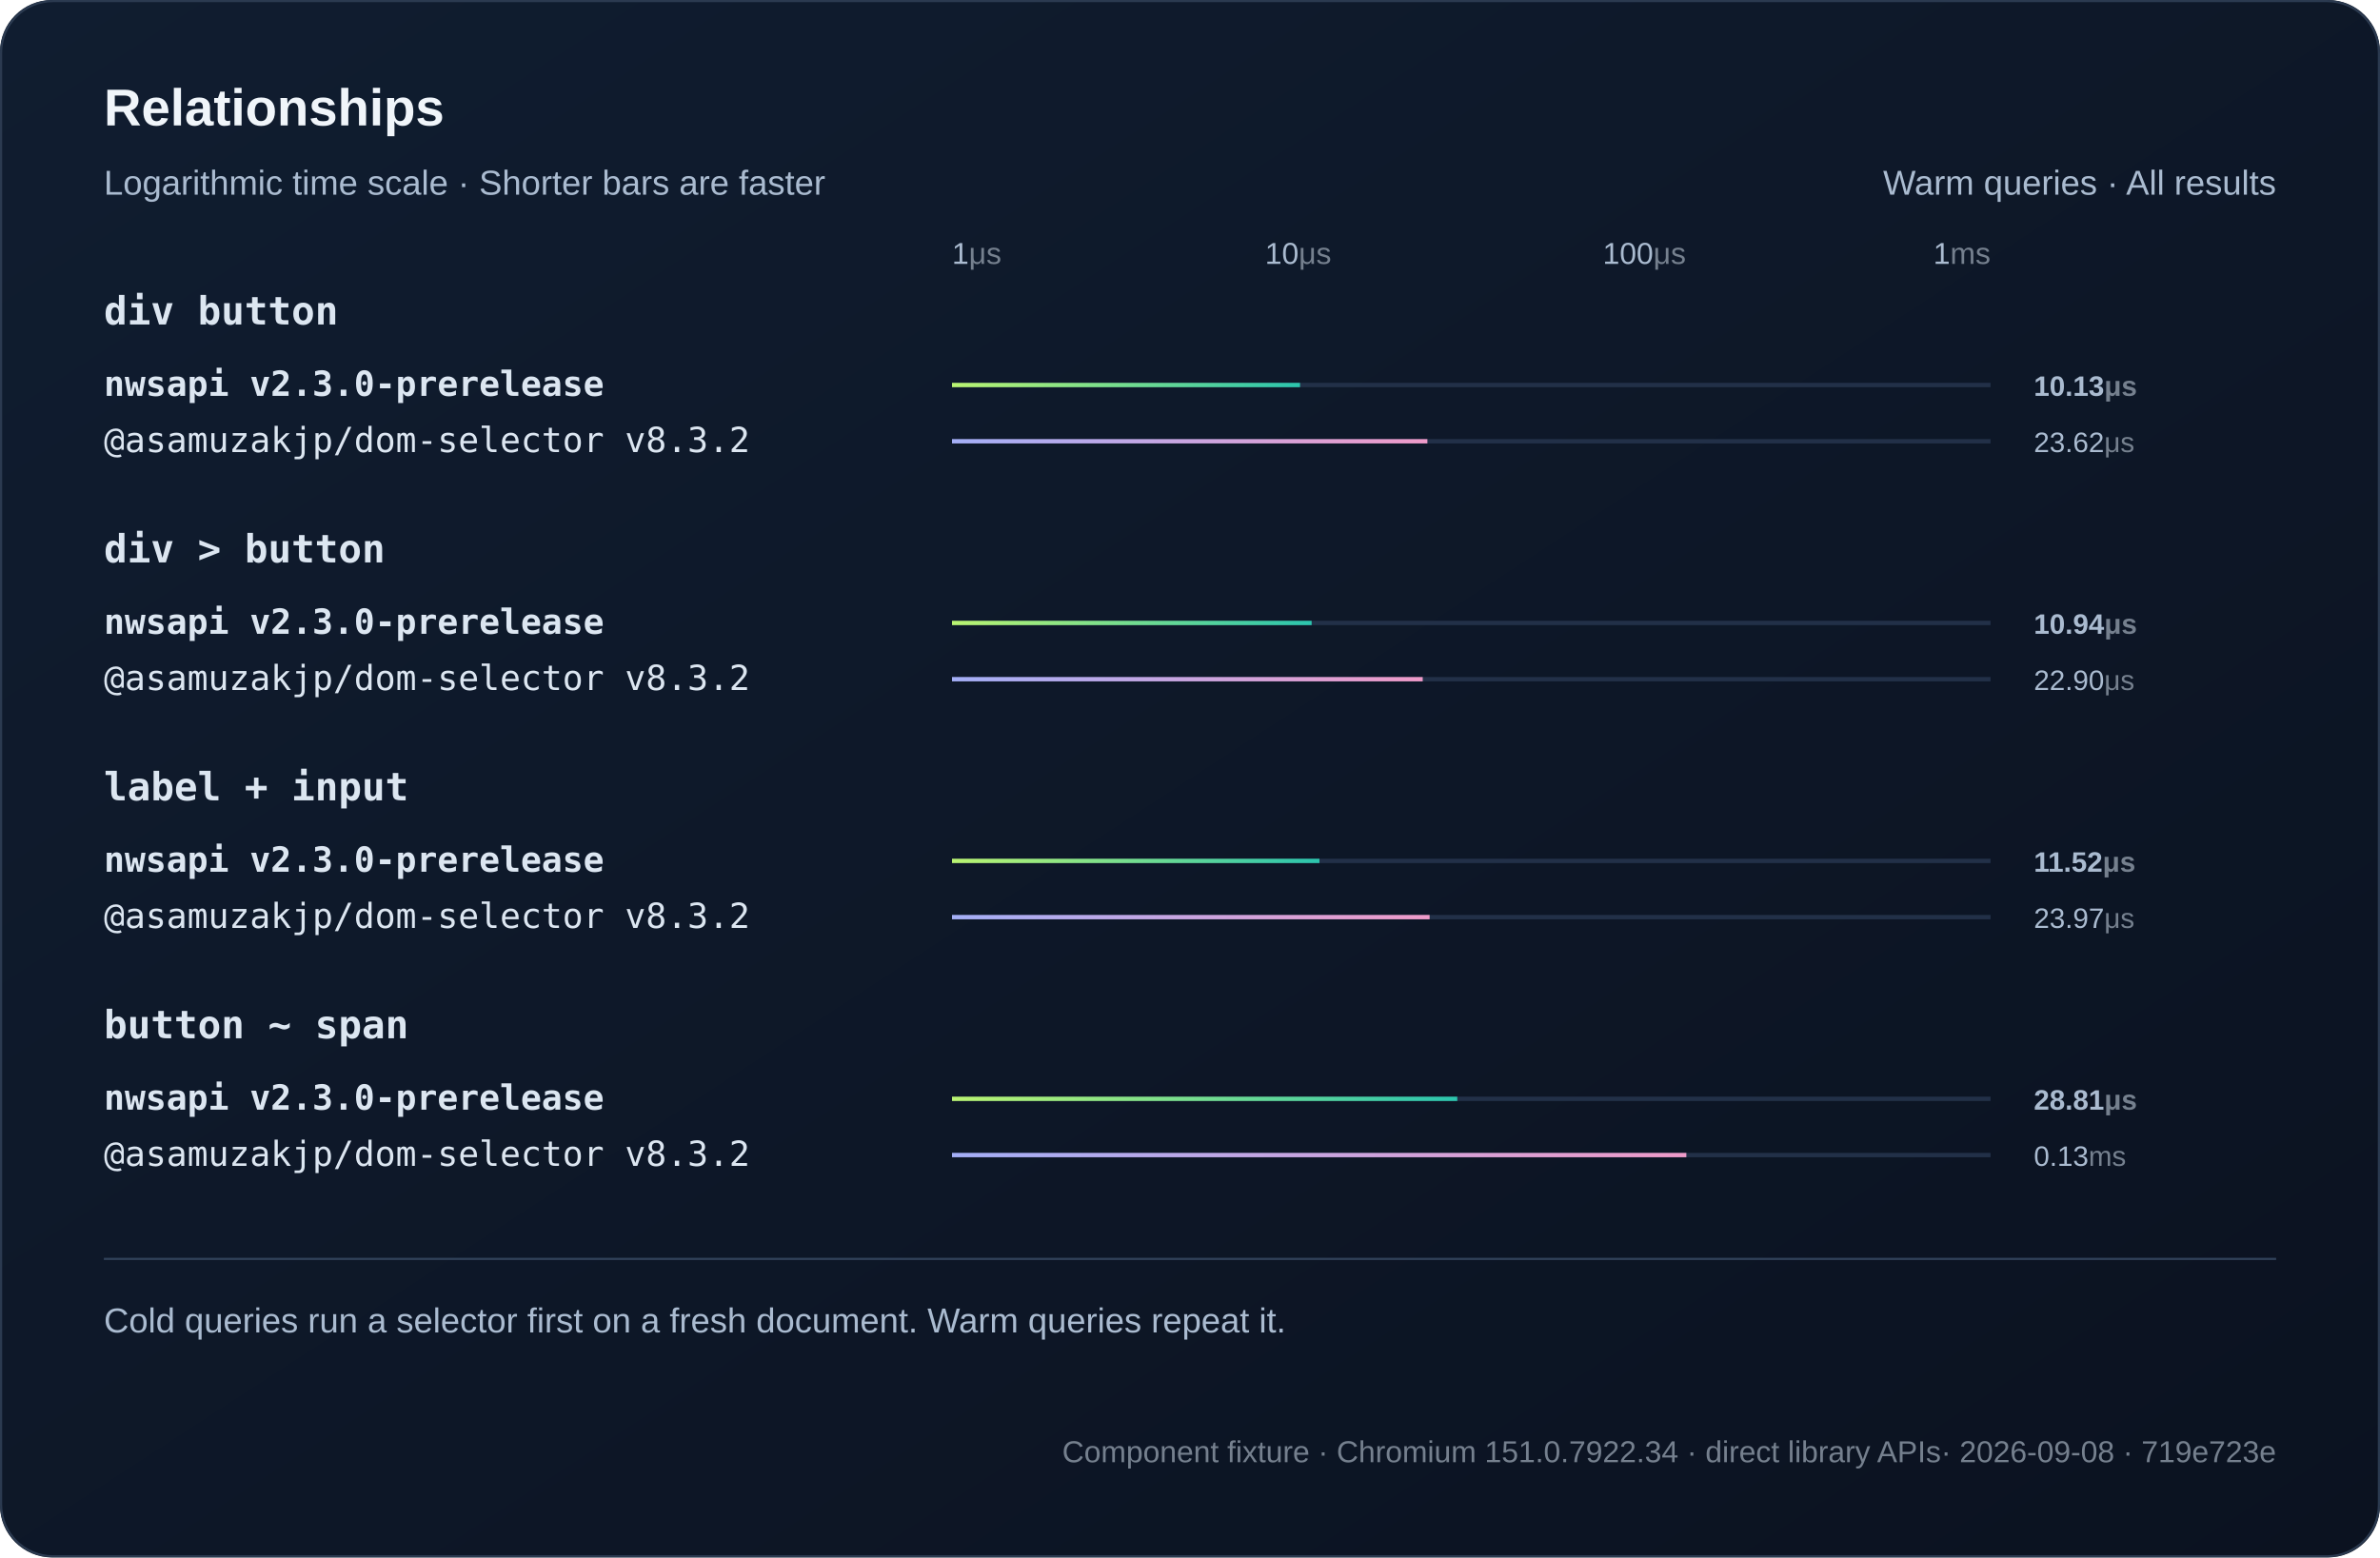
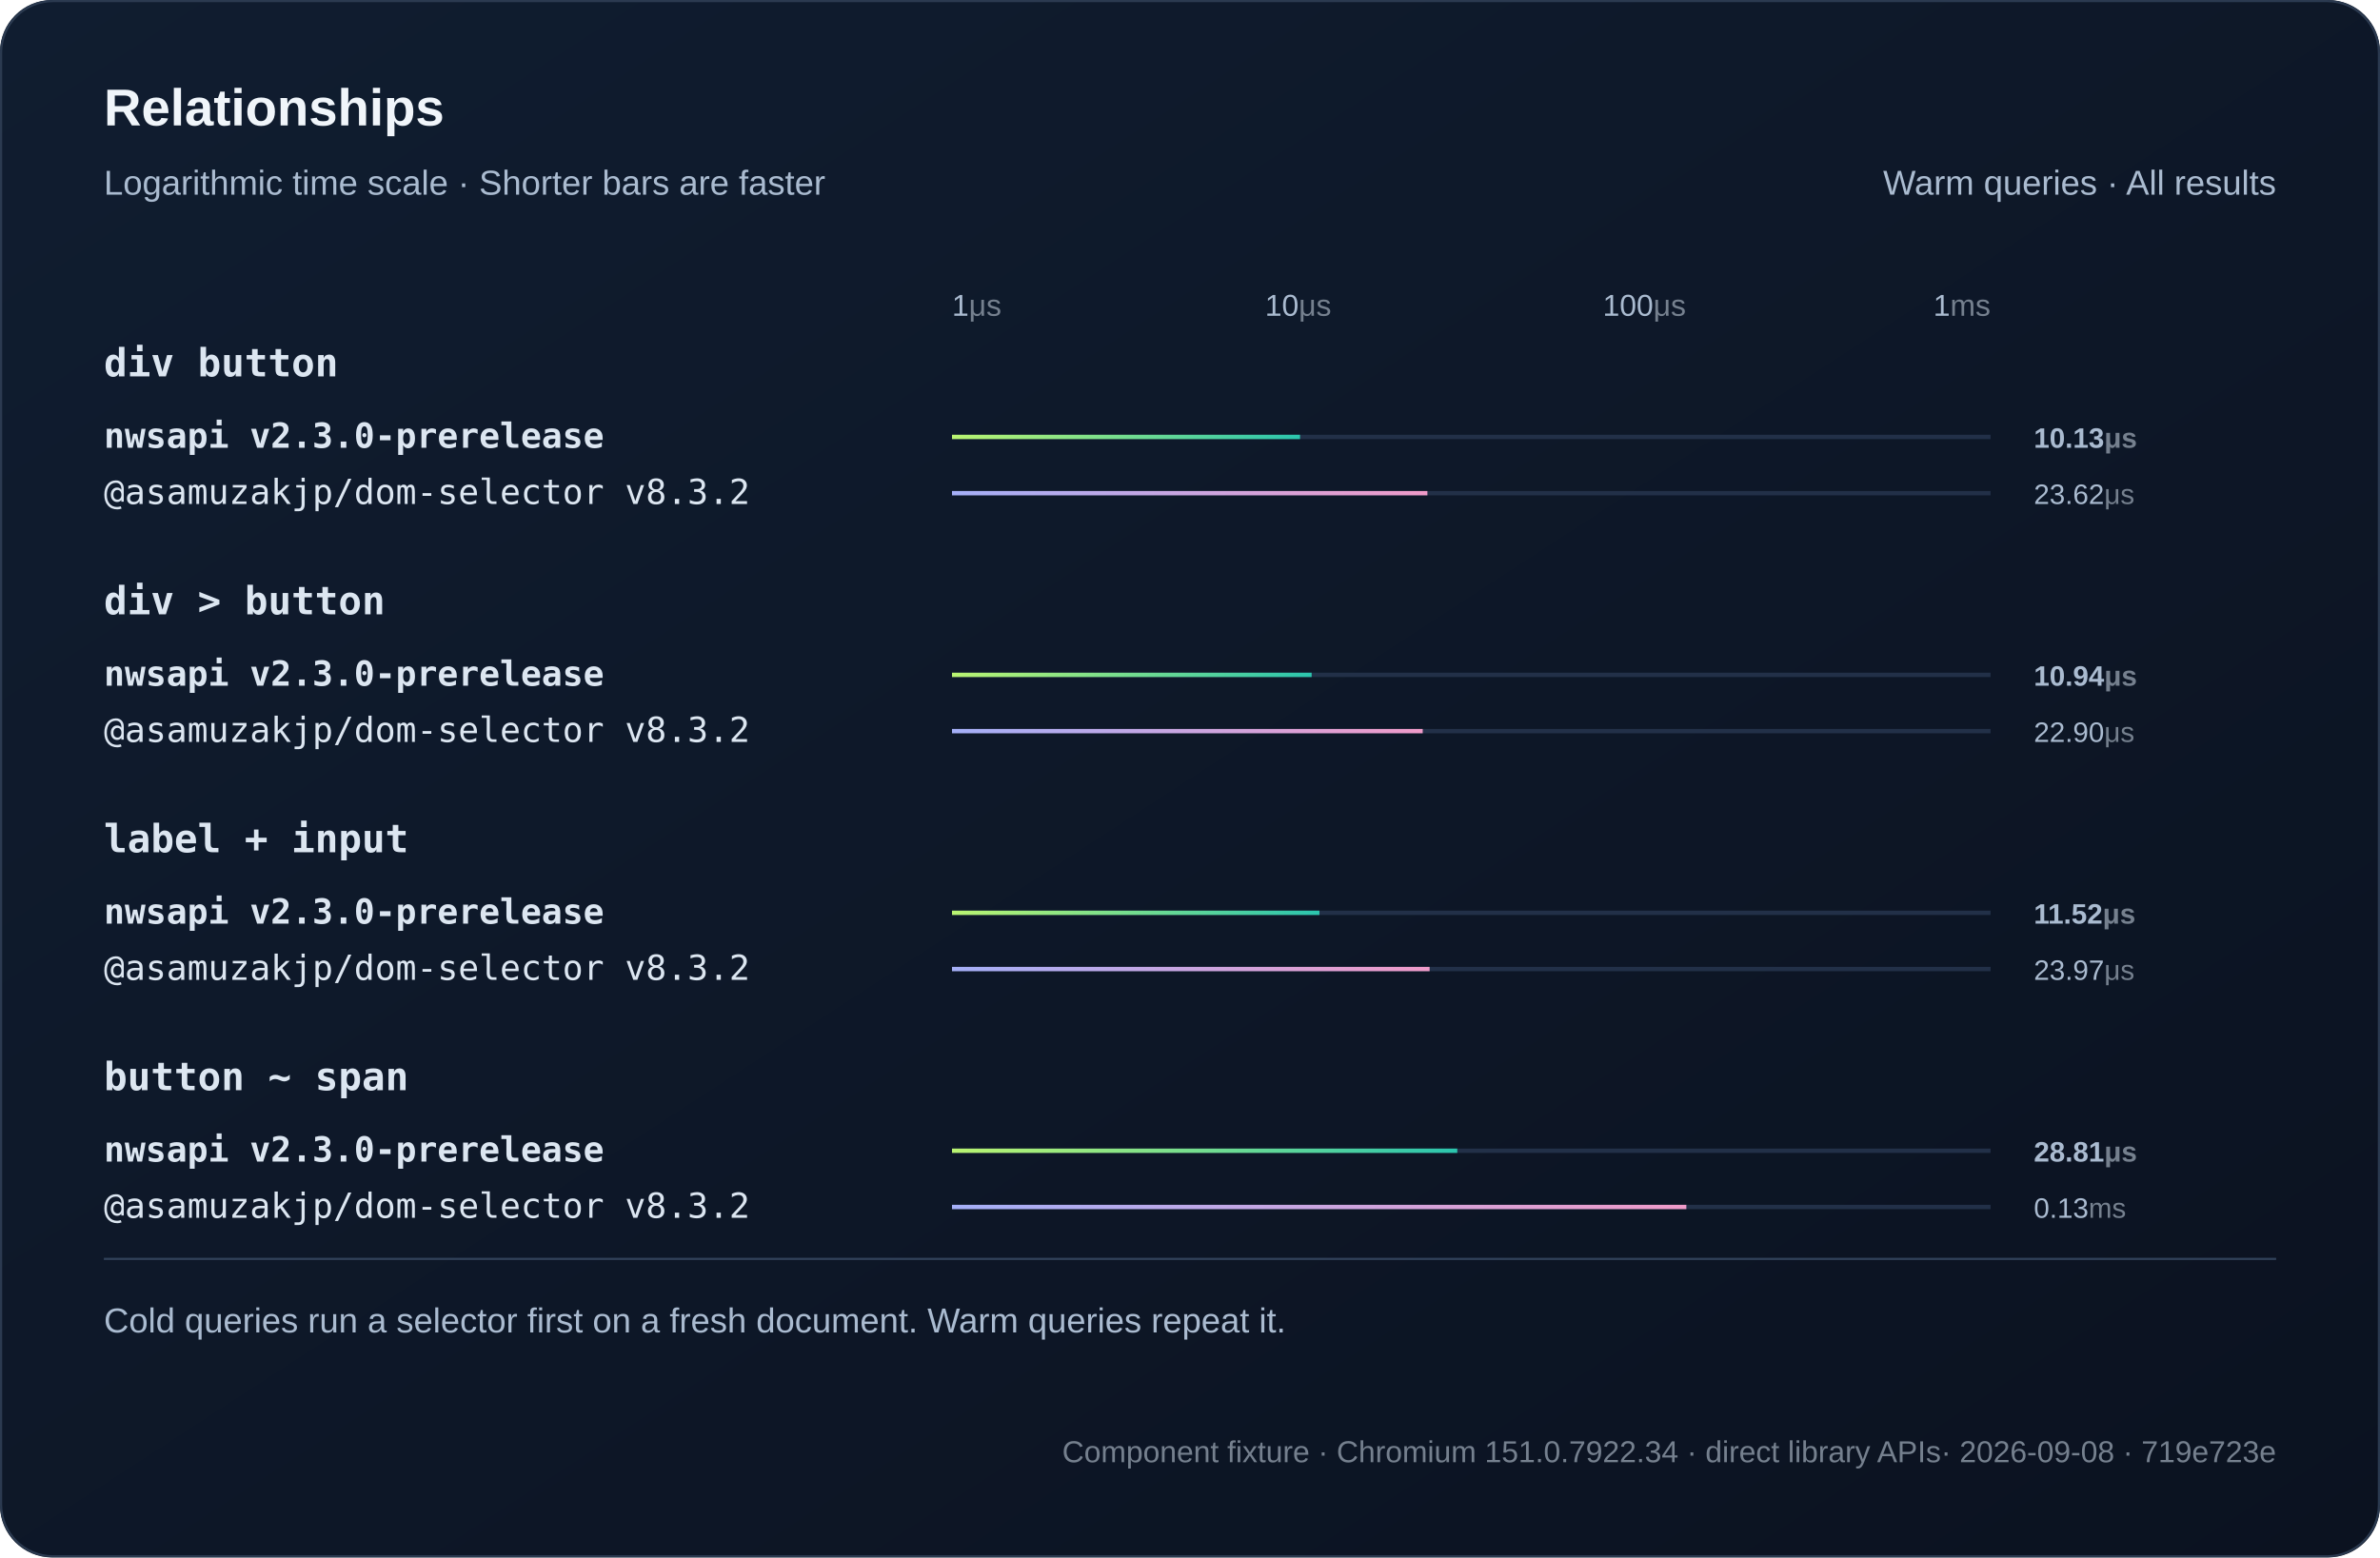
<svg xmlns="http://www.w3.org/2000/svg" width="1100" height="720" viewBox="0 0 1100 720" role="img">
  <defs>
    <linearGradient id="bg" x2="1" y2="1">
      <stop stop-color="#101d30" />
      <stop offset="1" stop-color="#0b1220" />
    </linearGradient>
    <linearGradient id="series0">
      <stop stop-color="#baf471" />
      <stop offset="1" stop-color="#2bc5ae" />
    </linearGradient>
    <linearGradient id="series1">
      <stop stop-color="#a4aff7" />
      <stop offset="1" stop-color="#ef9bc9" />
    </linearGradient>
  </defs>
  <style>text{font-family:Arial,Helvetica,sans-serif;fill:#f0f5fa}
.muted{fill:#aabbd0;font:16px Arial,Helvetica,sans-serif}
.code{font:18px Consolas,Menlo,monospace;fill:#dce6f1}
.note .code{font:16px Consolas,Menlo,monospace}
.metadata,.metadata .code{fill:#75808e;font-size:14px}
.chart-title{font-size:24px;font-weight:700}
.unit{fill:#75808e}
.package{font-family:Consolas,Menlo,monospace}
.comparison{font-size:14px;font-variant-numeric:tabular-nums}
.tick{fill:#aabbd0;font-size:12px}
.time{fill:#aabbd0;font-size:13px;font-variant-numeric:tabular-nums}
.engine{font-size:16px}.selector{font-weight:600}.tick{font-size:14px}.bar{transform-box:fill-box;transform-origin:left center;animation:fill 800ms ease-out both}@keyframes fill{from{transform:scaleX(0)}to{transform:scaleX(1)}}@media(prefers-reduced-motion:reduce){.bar{animation:none}}</style>
  <rect width="1100" height="720" rx="24" fill="url(#bg)" />
  <rect x=".5" y=".5" width="1099" height="719" rx="24" fill="none" stroke="#2b3a50" />
  <text x="48" y="58" class="chart-title">Relationships</text>
  <text x="48" y="90" class="muted">Logarithmic time scale · Shorter bars are faster</text>
  <text x="1052" y="90" text-anchor="end" class="muted">Warm queries · All results</text>
-   <text x="440" y="122" text-anchor="start" class="tick">1<tspan class="unit">μs</tspan>
+   <text x="440" y="146" text-anchor="start" class="tick">1<tspan class="unit">μs</tspan>
  </text>
-   <text x="600" y="122" text-anchor="middle" class="tick">10<tspan class="unit">μs</tspan>
+   <text x="600" y="146" text-anchor="middle" class="tick">10<tspan class="unit">μs</tspan>
  </text>
-   <text x="760" y="122" text-anchor="middle" class="tick">100<tspan class="unit">μs</tspan>
+   <text x="760" y="146" text-anchor="middle" class="tick">100<tspan class="unit">μs</tspan>
  </text>
-   <text x="920" y="122" text-anchor="end" class="tick">1<tspan class="unit">ms</tspan>
+   <text x="920" y="146" text-anchor="end" class="tick">1<tspan class="unit">ms</tspan>
  </text>
-   <text x="48" y="150" class="code selector">div button</text>
+   <text x="48" y="174" class="code selector">div button</text>
  <g>
-     <text x="48" y="183" class="code engine" style="font-weight:700">nwsapi v2.3.0-prerelease</text>
-     <path d="M440 178h480" stroke="#223048" stroke-width="2" />
-     <rect class="bar" x="440" y="177" width="160.86" height="2" fill="url(#series0)" />
-     <text x="940" y="183" class="time" style="font-weight:700">10.13<tspan class="unit">μs</tspan>
+     <text x="48" y="207" class="code engine" style="font-weight:700">nwsapi v2.3.0-prerelease</text>
+     <path d="M440 202h480" stroke="#223048" stroke-width="2" />
+     <rect class="bar" x="440" y="201" width="160.86" height="2" fill="url(#series0)" />
+     <text x="940" y="207" class="time" style="font-weight:700">10.13<tspan class="unit">μs</tspan>
    </text>
  </g>
  <g>
-     <text x="48" y="209" class="code engine">@asamuzakjp/dom-selector v8.3.2</text>
-     <path d="M440 204h480" stroke="#223048" stroke-width="2" />
-     <rect class="bar" x="440" y="203" width="219.72" height="2" fill="url(#series1)" />
-     <text x="940" y="209" class="time">23.62<tspan class="unit">μs</tspan>
+     <text x="48" y="233" class="code engine">@asamuzakjp/dom-selector v8.3.2</text>
+     <path d="M440 228h480" stroke="#223048" stroke-width="2" />
+     <rect class="bar" x="440" y="227" width="219.72" height="2" fill="url(#series1)" />
+     <text x="940" y="233" class="time">23.62<tspan class="unit">μs</tspan>
    </text>
  </g>
-   <text x="48" y="260" class="code selector">div &gt; button</text>
+   <text x="48" y="284" class="code selector">div &gt; button</text>
  <g>
-     <text x="48" y="293" class="code engine" style="font-weight:700">nwsapi v2.3.0-prerelease</text>
-     <path d="M440 288h480" stroke="#223048" stroke-width="2" />
-     <rect class="bar" x="440" y="287" width="166.22" height="2" fill="url(#series0)" />
-     <text x="940" y="293" class="time" style="font-weight:700">10.94<tspan class="unit">μs</tspan>
+     <text x="48" y="317" class="code engine" style="font-weight:700">nwsapi v2.3.0-prerelease</text>
+     <path d="M440 312h480" stroke="#223048" stroke-width="2" />
+     <rect class="bar" x="440" y="311" width="166.22" height="2" fill="url(#series0)" />
+     <text x="940" y="317" class="time" style="font-weight:700">10.94<tspan class="unit">μs</tspan>
    </text>
  </g>
  <g>
-     <text x="48" y="319" class="code engine">@asamuzakjp/dom-selector v8.3.2</text>
-     <path d="M440 314h480" stroke="#223048" stroke-width="2" />
-     <rect class="bar" x="440" y="313" width="217.56" height="2" fill="url(#series1)" />
-     <text x="940" y="319" class="time">22.90<tspan class="unit">μs</tspan>
+     <text x="48" y="343" class="code engine">@asamuzakjp/dom-selector v8.3.2</text>
+     <path d="M440 338h480" stroke="#223048" stroke-width="2" />
+     <rect class="bar" x="440" y="337" width="217.56" height="2" fill="url(#series1)" />
+     <text x="940" y="343" class="time">22.90<tspan class="unit">μs</tspan>
    </text>
  </g>
-   <text x="48" y="370" class="code selector">label + input</text>
+   <text x="48" y="394" class="code selector">label + input</text>
  <g>
-     <text x="48" y="403" class="code engine" style="font-weight:700">nwsapi v2.3.0-prerelease</text>
-     <path d="M440 398h480" stroke="#223048" stroke-width="2" />
-     <rect class="bar" x="440" y="397" width="169.83" height="2" fill="url(#series0)" />
-     <text x="940" y="403" class="time" style="font-weight:700">11.52<tspan class="unit">μs</tspan>
+     <text x="48" y="427" class="code engine" style="font-weight:700">nwsapi v2.3.0-prerelease</text>
+     <path d="M440 422h480" stroke="#223048" stroke-width="2" />
+     <rect class="bar" x="440" y="421" width="169.83" height="2" fill="url(#series0)" />
+     <text x="940" y="427" class="time" style="font-weight:700">11.52<tspan class="unit">μs</tspan>
    </text>
  </g>
  <g>
-     <text x="48" y="429" class="code engine">@asamuzakjp/dom-selector v8.3.2</text>
-     <path d="M440 424h480" stroke="#223048" stroke-width="2" />
-     <rect class="bar" x="440" y="423" width="220.75" height="2" fill="url(#series1)" />
-     <text x="940" y="429" class="time">23.97<tspan class="unit">μs</tspan>
+     <text x="48" y="453" class="code engine">@asamuzakjp/dom-selector v8.3.2</text>
+     <path d="M440 448h480" stroke="#223048" stroke-width="2" />
+     <rect class="bar" x="440" y="447" width="220.75" height="2" fill="url(#series1)" />
+     <text x="940" y="453" class="time">23.97<tspan class="unit">μs</tspan>
    </text>
  </g>
-   <text x="48" y="480" class="code selector">button ~ span</text>
+   <text x="48" y="504" class="code selector">button ~ span</text>
  <g>
-     <text x="48" y="513" class="code engine" style="font-weight:700">nwsapi v2.3.0-prerelease</text>
-     <path d="M440 508h480" stroke="#223048" stroke-width="2" />
-     <rect class="bar" x="440" y="507" width="233.53" height="2" fill="url(#series0)" />
-     <text x="940" y="513" class="time" style="font-weight:700">28.81<tspan class="unit">μs</tspan>
+     <text x="48" y="537" class="code engine" style="font-weight:700">nwsapi v2.3.0-prerelease</text>
+     <path d="M440 532h480" stroke="#223048" stroke-width="2" />
+     <rect class="bar" x="440" y="531" width="233.53" height="2" fill="url(#series0)" />
+     <text x="940" y="537" class="time" style="font-weight:700">28.81<tspan class="unit">μs</tspan>
    </text>
  </g>
  <g>
-     <text x="48" y="539" class="code engine">@asamuzakjp/dom-selector v8.3.2</text>
-     <path d="M440 534h480" stroke="#223048" stroke-width="2" />
-     <rect class="bar" x="440" y="533" width="339.41" height="2" fill="url(#series1)" />
-     <text x="940" y="539" class="time">0.13<tspan class="unit">ms</tspan>
+     <text x="48" y="563" class="code engine">@asamuzakjp/dom-selector v8.3.2</text>
+     <path d="M440 558h480" stroke="#223048" stroke-width="2" />
+     <rect class="bar" x="440" y="557" width="339.41" height="2" fill="url(#series1)" />
+     <text x="940" y="563" class="time">0.13<tspan class="unit">ms</tspan>
    </text>
  </g>
  <path d="M48 582h1004" stroke="#304159" />
  <text x="48" y="616" class="muted">Cold queries run a selector first on a fresh document. Warm queries repeat it.</text>
  <text x="1052" y="676" text-anchor="end" class="muted note metadata">Component fixture · Chromium 151.0.7922.34 · direct library APIs<tspan fill="#75808e"> · 2026-09-08 · 719e723e</tspan>
  </text>
</svg>
